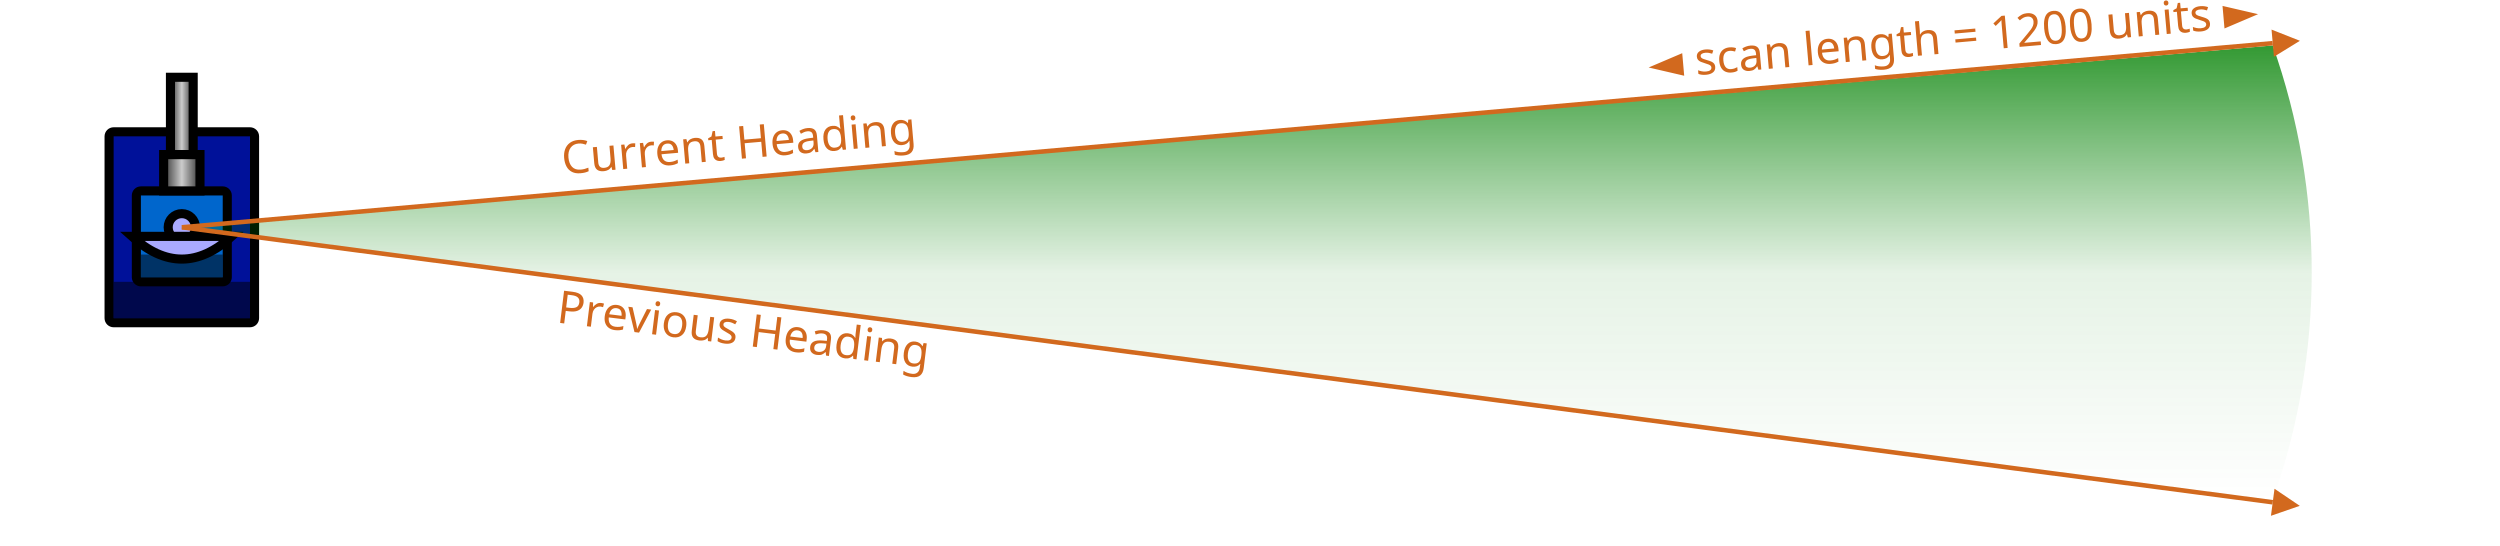
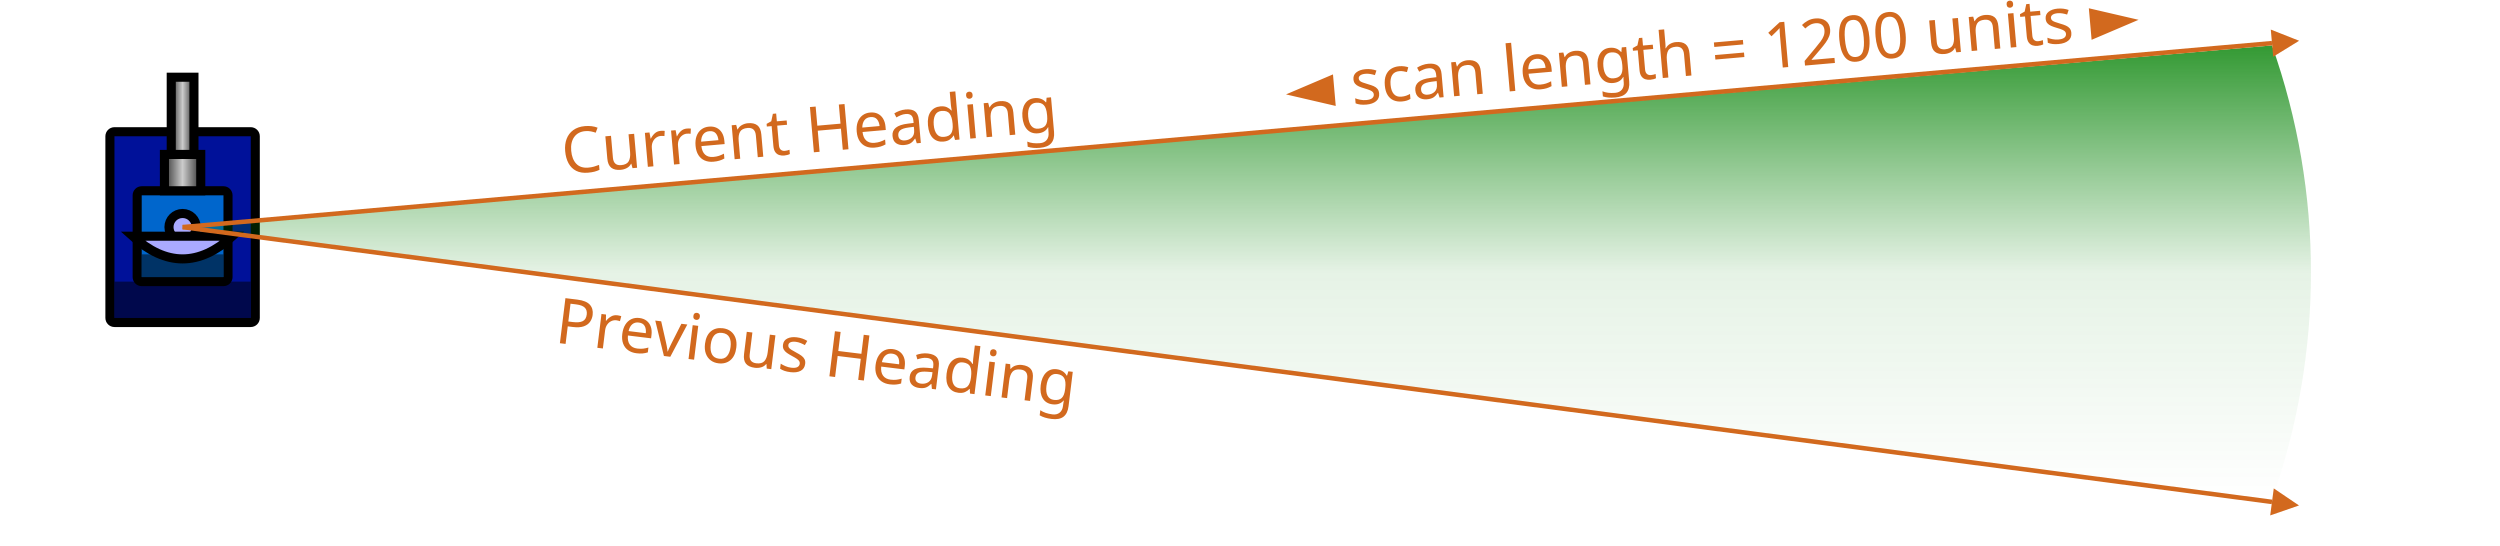
- <svg xmlns="http://www.w3.org/2000/svg" version="1.1" width="550" height="120" viewBox="0 0 5500 1200">
+ <svg xmlns="http://www.w3.org/2000/svg" version="1.1" width="688" height="150" viewBox="0 0 5500 1200">
  <style>
-         .text { font: 100px sans-serif; }
+         .text { font: 140px sans-serif; }
    </style>
  <use href="#tank" transform="translate(0,100)" />
  <use href="#radar-sweep" transform="translate(0,100)" />
  <use href="#arrows-with-text" transform="translate(0,0)" />
  <defs>
    <style>
            .tank-body, .tank-turret, .tank-radar {
            transform-origin: 400px 400px;
            }
            .tank-body {
            transform: rotate(var(--body-rotation, 10deg));
            }
            .tank-turret {
            transform: rotate(var(--turret-rotation, 80deg));
            }
            .tank-radar {
            transform: rotate(var(--radar-rotation, 127deg));
            }
            svg {
            --tank-body-color: #019;
            --tank-turret-color: #06c;
            --tank-radar-color: #aaf;
            --left-belt-track-1: inline;
            --left-belt-track-2: none;
            --left-belt-track-3: none;
            --right-belt-track-1: none;
            --right-belt-track-2: inline;
            --right-belt-track-3: none;
            }
            .tank-body-fill {
            fill: var(--tank-body-color, #019);
            }
            .tank-turret-fill {
            fill: var(--tank-turret-color, #06c);
            }
            .tank-radar-fill {
            fill: var(--tank-radar-color, #aaf);
            }
            .left-belt, .right-belt {
            display: none;
            }
            .left-belt.track1 {
            display: var(--left-belt-track-1, none);
            }
            .left-belt.track2 {
            display: var(--left-belt-track-2, none);
            }
            .left-belt.track3 {
            display: var(--left-belt-track-3, none);
            }
            .right-belt.track1 {
            display: var(--right-belt-track-1, none);
            }
            .right-belt.track2 {
            display: var(--right-belt-track-2, none);
            }
            .right-belt.track3 {
            display: var(--right-belt-track-3, none);
            }
        </style>
    <linearGradient id="cannon-grad" x1="0%" y1="0%" x2="100%" y2="0%">
      <stop offset="0%" stop-color="#333" />
      <stop offset="50%" stop-color="#CCC" />
      <stop offset="100%" stop-color="#333" />
    </linearGradient>
    <symbol id="link0">
      <rect x="5" y="55" width="125" height="25" fill="#aaaaaa" />
      <rect x="10" y="70" width="116" height="35" fill="#666666" rx="10" ry="10" />
      <rect x="5" y="55" width="125" height="50" fill="none" stroke="black" stroke-width="10" rx="10" ry="10" />
    </symbol>
    <symbol id="link30">
      <rect x="5" y="55" width="125" height="25" fill="#939393" />
      <rect x="10" y="70" width="116" height="30" fill="#585858" rx="10" ry="10" />
      <rect x="5" y="55" width="125" height="42" fill="none" stroke="black" stroke-width="10" rx="10" ry="10" />
    </symbol>
    <symbol id="link60">
      <rect x="5" y="55" width="125" height="20" fill="#555555" />
      <rect x="5" y="55" width="125" height="20" fill="none" stroke="black" stroke-width="10" rx="10" ry="10" />
    </symbol>
    <symbol id="main-track">
      <rect x="20" y="75" width="95" height="450" fill="#333333" stroke="black" stroke-width="10" />
    </symbol>
    <symbol id="track1">
      <use href="#main-track" />
      <use href="#link30" />
      <use href="#link0" y="60" />
      <use href="#link0" y="140" />
      <use href="#link0" y="220" />
      <use href="#link0" y="300" />
      <use href="#link0" y="380" />
      <use href="#link30" y="448" />
    </symbol>
    <symbol id="track2">
      <use href="#main-track" />
      <use href="#link60" />
      <use href="#link0" y="33" />
      <use href="#link0" y="113" />
      <use href="#link0" y="193" />
      <use href="#link0" y="273" />
      <use href="#link0" y="353" />
      <use href="#link0" y="433" />
    </symbol>
    <symbol id="track3">
      <use href="#main-track" />
      <use href="#link0" y="7" />
      <use href="#link0" y="87" />
      <use href="#link0" y="167" />
      <use href="#link0" y="247" />
      <use href="#link0" y="327" />
      <use href="#link0" y="407" />
      <use href="#link60" y="470" />
    </symbol>
    <symbol id="body">
      <use href="#track1" x="150" y="100" class="left-belt track1" />
      <use href="#track2" x="150" y="100" class="left-belt track2" />
      <use href="#track3" x="150" y="100" class="left-belt track3" />
      <use href="#track1" x="515" y="100" class="right-belt track1" />
      <use href="#track2" x="515" y="100" class="right-belt track2" />
      <use href="#track3" x="515" y="100" class="right-belt track3" />
      <rect class="tank-body-fill" x="240" y="190" width="320" height="420" stroke="black" stroke-width="20" rx="10" ry="10" />
      <rect x="250" y="520" width="300" height="80" opacity="0.5" />
    </symbol>
    <symbol id="turret">
      <rect class="tank-turret-fill" x="300" y="320" width="200" height="200" stroke="black" stroke-width="20" rx="10" ry="10" />
      <rect x="310" y="460" width="180" height="50" fill="black" opacity="0.5" />
      <rect x="360" y="240" width="80" height="80" fill="url(#cannon-grad)" stroke="black" stroke-width="20" />
      <rect x="375" y="70" width="50" height="170" fill="url(#cannon-grad)" stroke="black" stroke-width="20" />
    </symbol>
    <symbol id="radar">
      <circle class="tank-radar-fill" cx="400" cy="400" r="30" stroke="black" stroke-width="20" />
      <path class="tank-radar-fill" d="M 290 420 q 110 100 220 0 z" stroke="black" stroke-width="20" />
    </symbol>
    <symbol id="tank">
      <use class="tank-body" href="#body" />
      <use class="tank-turret" href="#turret" />
      <use class="tank-radar" href="#radar" />
    </symbol>
    <defs>
      <linearGradient id="sweepGrad" gradientUnits="userSpaceOnUse" x1="0" y1="0" x2="0" y2="1000">
        <stop offset="0%" stop-color="green" stop-opacity="0.8" />
        <stop offset="50%" stop-color="green" stop-opacity="0.1" />
        <stop offset="100%" stop-color="green" stop-opacity="0" />
      </linearGradient>
      <clipPath id="sector">
        <path d="                     M 400 400                     L 5000 0                     A -1500 -1500 0 0 1 5000 1000                     Z" />
      </clipPath>
    </defs>
    <symbol id="radar-sweep">
      <rect x="0" y="0" width="5500" height="1000" fill="url(#sweepGrad)" clip-path="url(#sector)" />
    </symbol>
    <symbol id="arrows-with-text">
      <marker id="arrow-head-1" markerWidth="20" markerHeight="20" refX="6" refY="3" orient="auto">
        <polygon points="6 0, 12 3, 6 6" fill="chocolate" />
      </marker>
      <marker id="arrow-head-2" markerWidth="20" markerHeight="20" refX="6" refY="3" orient="auto">
        <polygon points="6 0, 12 3, 6 6" fill="chocolate" />
      </marker>
      <marker id="arrow-head-3" markerWidth="20" markerHeight="20" refX="6" refY="3" orient="auto">
        <polygon points="6 0, 12 3, 6 6" fill="chocolate" />
      </marker>
      <line x1="400" y1="500" x2="5000" y2="95" stroke="chocolate" stroke-width="10" marker-end="url(#arrow-head-1)" />
      <line x1="400" y1="500" x2="5000" y2="1105" stroke="chocolate" stroke-width="10" marker-end="url(#arrow-head-2)" />
      <text x="1200" y="490" class="text" fill="chocolate" transform="rotate(-5)">Current Heading</text>
-       <text x="1300" y="555" class="text" fill="chocolate" transform="rotate(7)">Previous Heading</text>
-       <text x="3600" y="490" class="text" fill="chocolate" transform="rotate(-5)">◄ scan length = 1200 units ►</text>
+       <text x="1300" y="600" class="text" fill="chocolate" transform="rotate(7)">Previous Heading</text>
+       <text x="2800" y="490" class="text" fill="chocolate" transform="rotate(-5)">◄ scan length = 1200 units ►</text>
    </symbol>
  </defs>
</svg>
